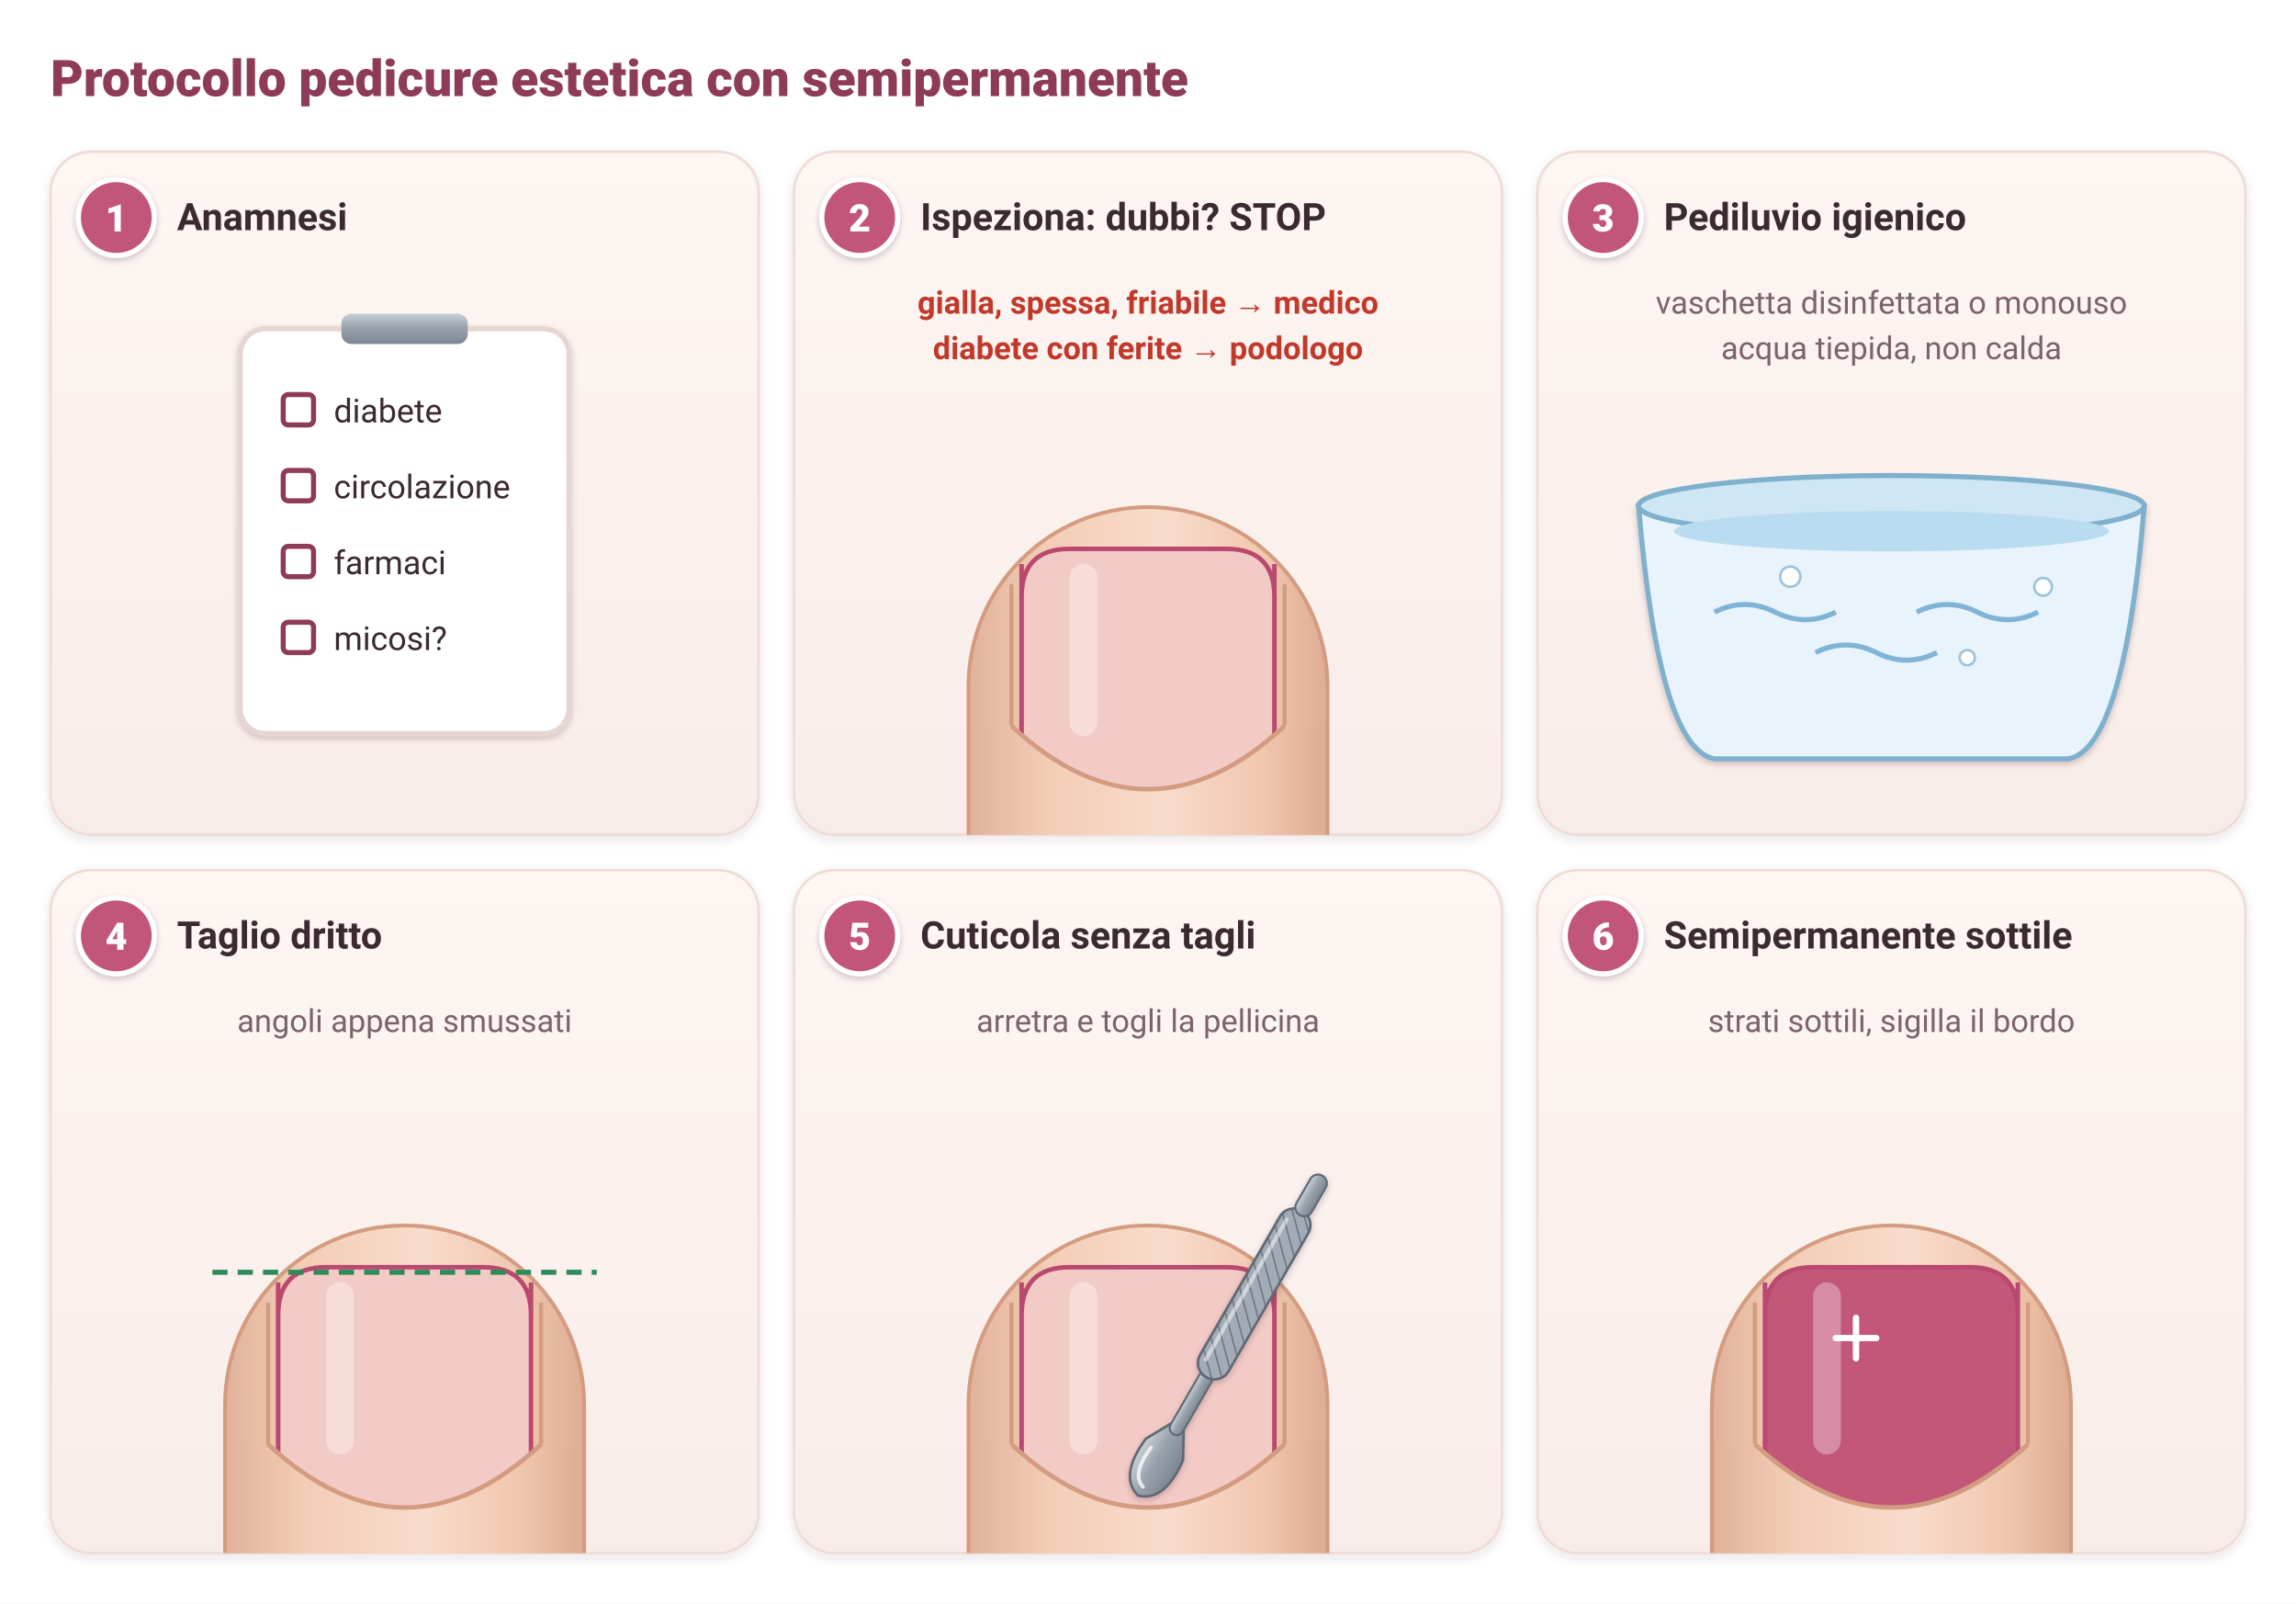
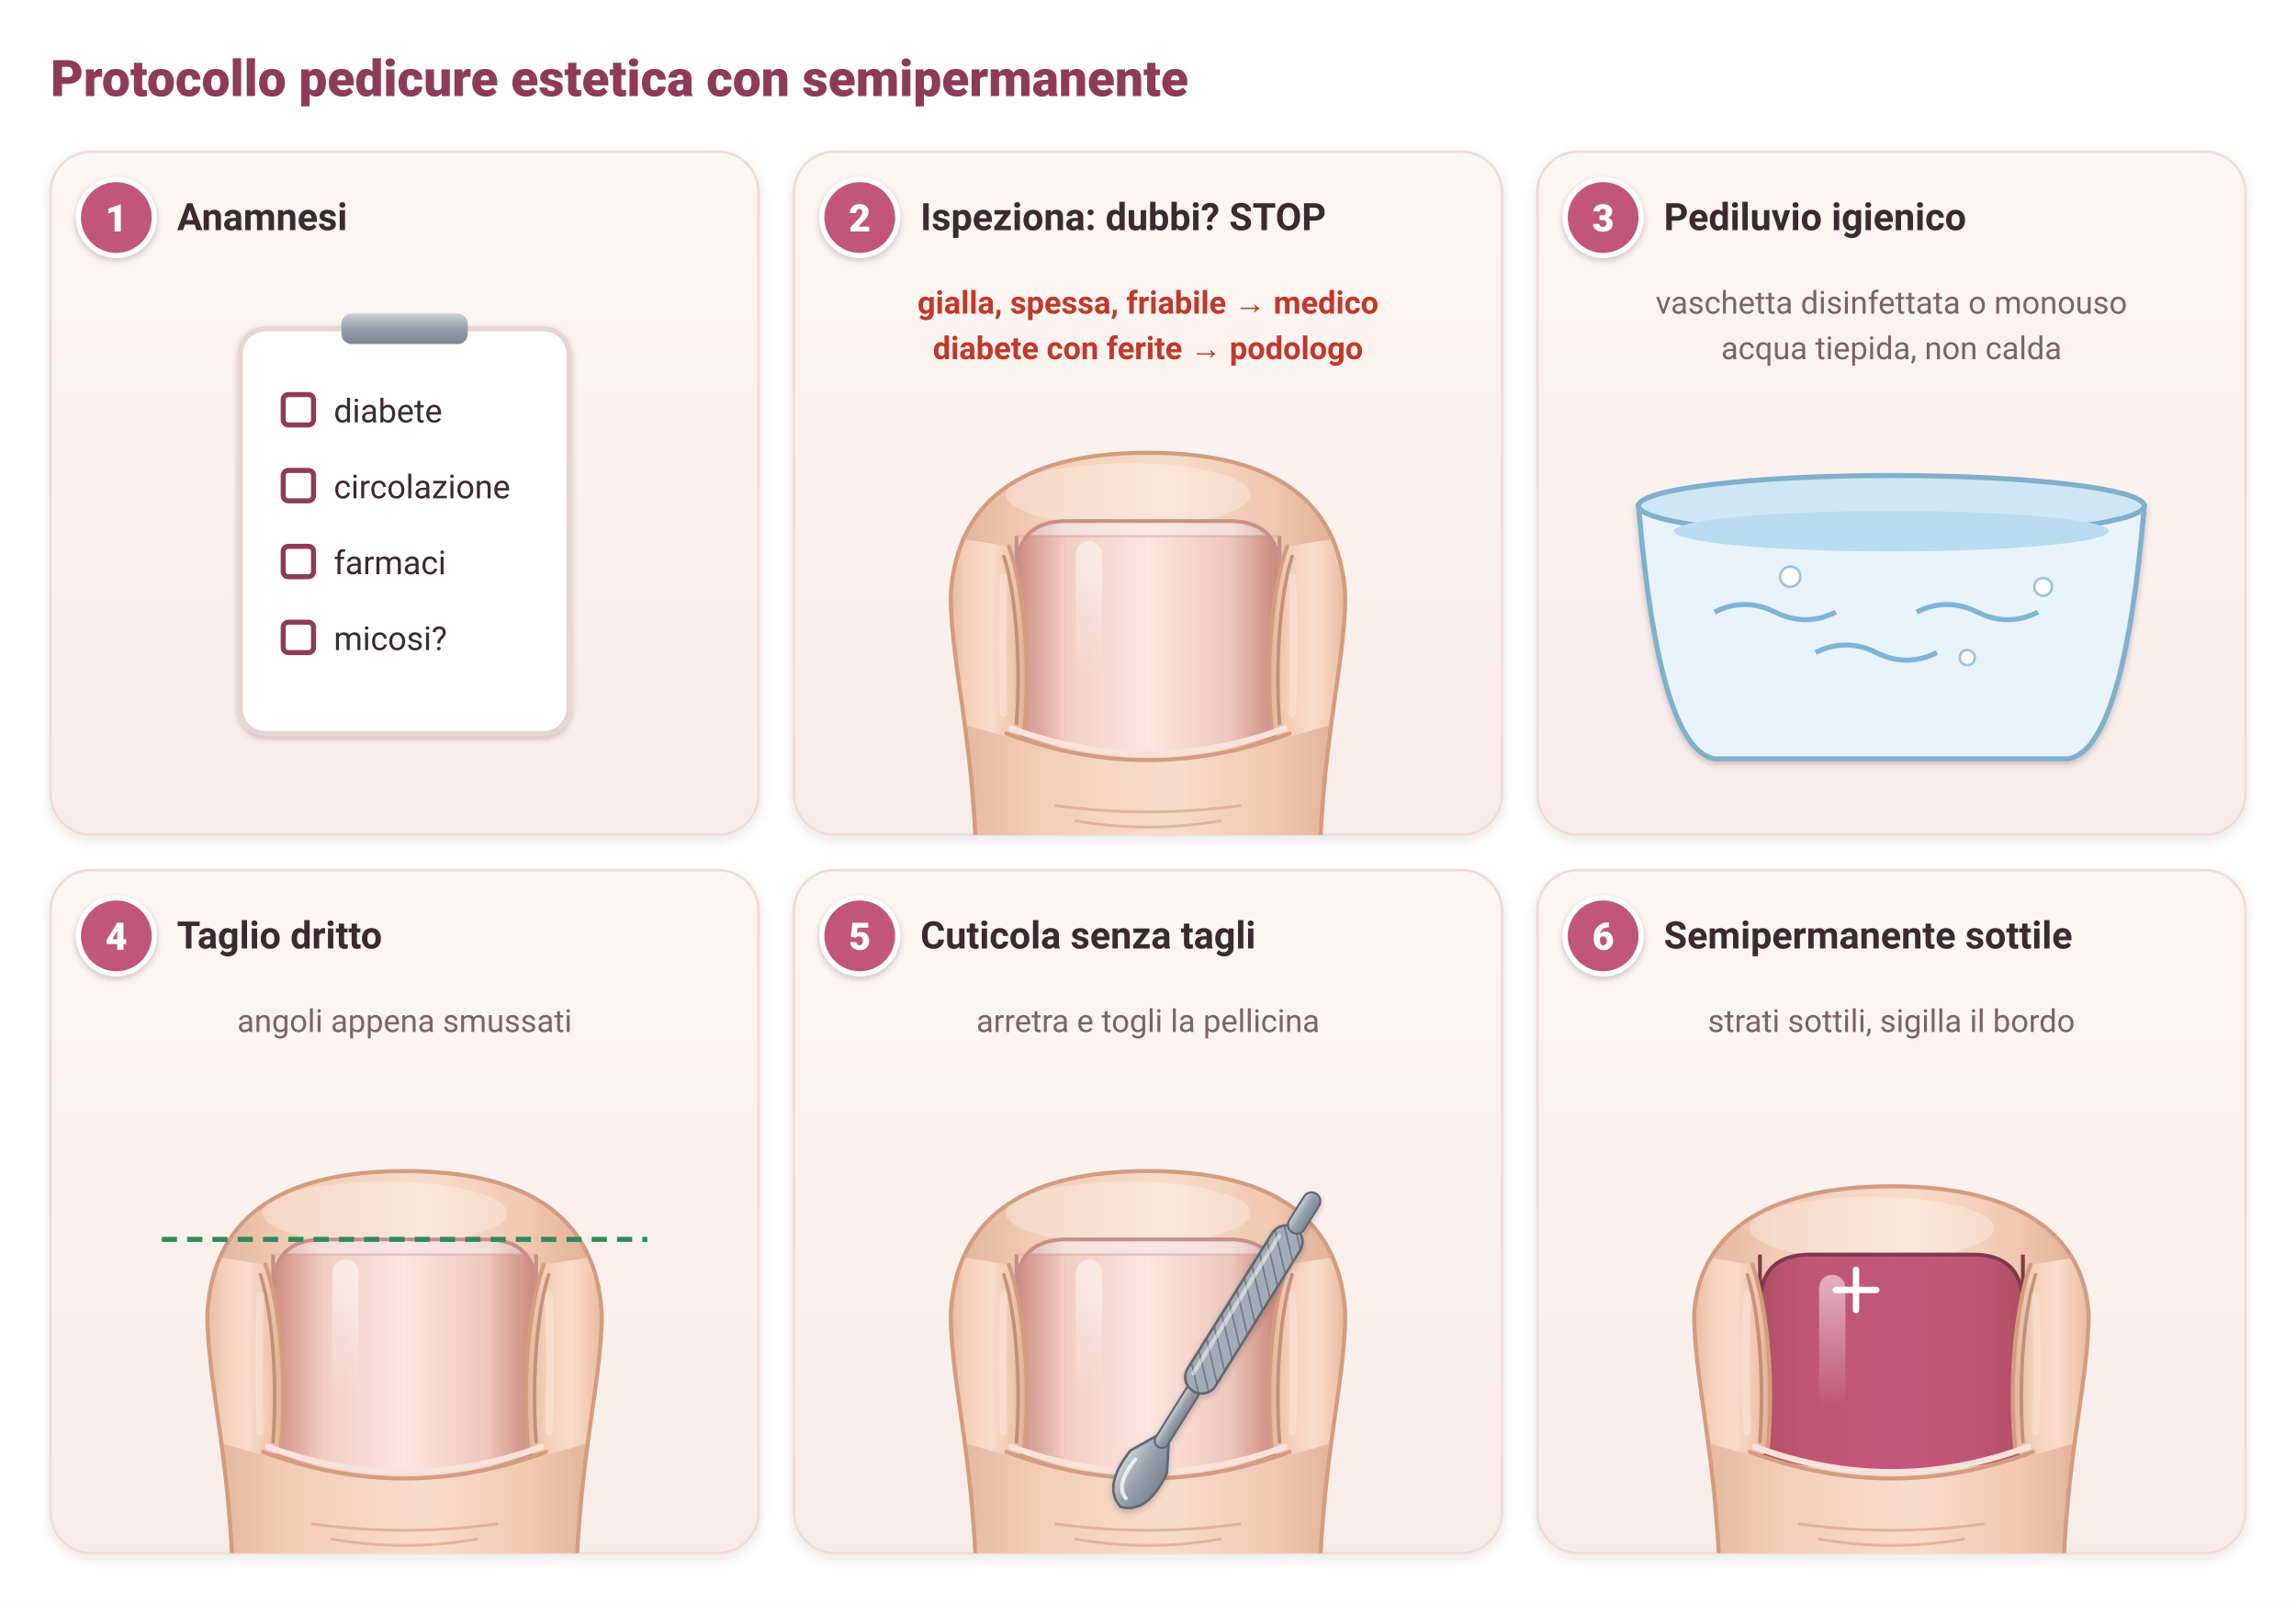
<svg xmlns="http://www.w3.org/2000/svg" viewBox="0 0 908 634" width="908" height="634" font-family="system-ui, -apple-system, 'Segoe UI', Roboto, Arial, sans-serif" role="img">
  <rect width="100%" height="100%" fill="#ffffff" />
  <defs>
    <linearGradient id="nxSkin" x1="0" y1="0" x2="1" y2="0">
      <stop offset="0" stop-color="#e2b29b" />
      <stop offset=".22" stop-color="#f3cdb6" />
      <stop offset=".55" stop-color="#f8dccb" />
      <stop offset=".82" stop-color="#f1c7af" />
      <stop offset="1" stop-color="#dfac94" />
    </linearGradient>
    <linearGradient id="nxMetal" x1="0" y1="0" x2="0" y2="1">
      <stop offset="0" stop-color="#c9d0d7" />
      <stop offset=".45" stop-color="#9aa3ad" />
      <stop offset="1" stop-color="#7c8691" />
    </linearGradient>
    <linearGradient id="nxPanel" x1="0" y1="0" x2="0" y2="1">
      <stop offset="0" stop-color="#fdf6f3" />
      <stop offset="1" stop-color="#f8ece8" />
    </linearGradient>
    <filter id="nxSh" x="-5%" y="-5%" width="110%" height="115%">
      <feDropShadow dx="0" dy="1.5" stdDeviation="2.2" flood-color="#5a2a3a" flood-opacity=".13" />
    </filter>
    <filter id="nxShS" x="-20%" y="-20%" width="140%" height="150%">
      <feDropShadow dx="0" dy="1" stdDeviation="1.2" flood-color="#3b2a30" flood-opacity=".25" />
    </filter>
  </defs>
  <defs>
    <marker id="ar" viewBox="0 0 10 10" refX="8" refY="5" markerWidth="7" markerHeight="7" orient="auto-start-reverse">
      <path d="M0,0 L10,5 L0,10 z" fill="#8e3b5a" />
    </marker>
    <marker id="arw" viewBox="0 0 10 10" refX="8" refY="5" markerWidth="7" markerHeight="7" orient="auto-start-reverse">
      <path d="M0,0 L10,5 L0,10 z" fill="#7a6369" />
    </marker>
  </defs>
  <text x="20.0" y="38.0" font-size="20" text-anchor="start" font-weight="800" fill="#8e3b5a">Protocollo pedicure estetica con semipermanente</text>
  <defs>
-     <clipPath id="p202">
+     <clipPath id="p1">
      <rect x="20" y="60" width="280" height="270" rx="16" />
    </clipPath>
  </defs>
  <rect x="20" y="60" width="280" height="270" rx="16" fill="url(#nxPanel)" stroke="#efdcd6" stroke-width="1" filter="url(#nxSh)" />
  <circle cx="46" cy="86" r="15" fill="#c2577a" stroke="#fff" stroke-width="2" filter="url(#nxShS)" />
  <text x="46.0" y="91.5" font-size="15" text-anchor="middle" font-weight="800" fill="#fff">1</text>
  <text x="70.0" y="91.0" font-size="15" text-anchor="start" font-weight="700" fill="#3b2a30">Anamnesi</text>
-   <g clip-path="url(#p202)">
+   <g clip-path="url(#p1)">
    <rect x="95" y="130" width="130" height="160" rx="10" fill="#fff" stroke="#e5d6d2" stroke-width="2" filter="url(#nxShS)" />
    <rect x="135" y="124" width="50" height="12" rx="4" fill="url(#nxMetal)" />
    <rect x="112" y="156" width="12" height="12" rx="2" fill="none" stroke="#8e3b5a" stroke-width="2" />
    <text x="132.0" y="167.0" font-size="13" text-anchor="start" font-weight="400" fill="#3b2a30">diabete</text>
    <rect x="112" y="186" width="12" height="12" rx="2" fill="none" stroke="#8e3b5a" stroke-width="2" />
    <text x="132.0" y="197.0" font-size="13" text-anchor="start" font-weight="400" fill="#3b2a30">circolazione</text>
    <rect x="112" y="216" width="12" height="12" rx="2" fill="none" stroke="#8e3b5a" stroke-width="2" />
    <text x="132.0" y="227.0" font-size="13" text-anchor="start" font-weight="400" fill="#3b2a30">farmaci</text>
    <rect x="112" y="246" width="12" height="12" rx="2" fill="none" stroke="#8e3b5a" stroke-width="2" />
    <text x="132.0" y="257.0" font-size="13" text-anchor="start" font-weight="400" fill="#3b2a30">micosi?</text>
  </g>
  <defs>
-     <clipPath id="p203">
+     <clipPath id="p2">
      <rect x="314" y="60" width="280" height="270" rx="16" />
    </clipPath>
  </defs>
  <rect x="314" y="60" width="280" height="270" rx="16" fill="url(#nxPanel)" stroke="#efdcd6" stroke-width="1" filter="url(#nxSh)" />
  <circle cx="340" cy="86" r="15" fill="#c2577a" stroke="#fff" stroke-width="2" filter="url(#nxShS)" />
  <text x="340.0" y="91.5" font-size="15" text-anchor="middle" font-weight="800" fill="#fff">2</text>
  <text x="364.0" y="91.0" font-size="15" text-anchor="start" font-weight="700" fill="#3b2a30">Ispeziona: dubbi? STOP</text>
-   <g clip-path="url(#p203)">
-     <path d="M383.0,335.0 L383.0,271.5 A71.0,71.0 0 0 1 525.0,271.5 L525.0,335.0 Z" fill="url(#nxSkin)" stroke="#d39c80" stroke-width="1.5" />
-     <defs>
-       <clipPath id="c204">
-         <path d="M404.0,321.0 L504.0,321.0 L504.0,223.0 L504.0,236.0 Q504.0,217.0 485.0,217.0 L423.0,217.0 Q404.0,217.0 404.0,236.0 L404.0,223.0 Z" />
-       </clipPath>
-     </defs>
-     <path d="M404.0,321.0 L504.0,321.0 L504.0,223.0 L504.0,236.0 Q504.0,217.0 485.0,217.0 L423.0,217.0 Q404.0,217.0 404.0,236.0 L404.0,223.0 Z" fill="#f3cbc6" />
-     <path d="M398.0,227.0 Q454.0,219.0 510.0,227.0 L510.0,157.0 L398.0,157.0 Z" fill="#f3cbc6" clip-path="url(#c204)" />
-     <rect x="423.0" y="223.0" width="11.0" height="68.0" rx="5.5" fill="#fff" opacity=".32" clip-path="url(#c204)" />
-     <path d="M404.0,321.0 L504.0,321.0 L504.0,223.0 L504.0,236.0 Q504.0,217.0 485.0,217.0 L423.0,217.0 Q404.0,217.0 404.0,236.0 L404.0,223.0 Z" fill="none" stroke="#b9496f" stroke-width="1.8" />
-     <path d="M384.0,287.0 L400.0,287.0 Q454.0,337.0 508.0,287.0 L524.0,287.0 L524.0,345.0 L384.0,345.0 Z" fill="url(#nxSkin)" />
-     <path d="M400.0,287.0 Q454.0,337.0 508.0,287.0" fill="none" stroke="#d39c80" stroke-width="1.8" />
-     <path d="M400.0,287.0 L400.0,231.0" stroke="#d39c80" stroke-width="1.6" />
-     <path d="M508.0,287.0 L508.0,231.0" stroke="#d39c80" stroke-width="1.6" />
+   <g clip-path="url(#p2)">
+     <defs>
+       <linearGradient id="tn3" x1="0" y1="0" x2="1" y2="0">
+         <stop offset="0" stop-color="#eab0a4" />
+         <stop offset="0.2" stop-color="#f7d5cc" />
+         <stop offset="0.5" stop-color="#fde6df" />
+         <stop offset="0.8" stop-color="#f6d0c6" />
+         <stop offset="1" stop-color="#e6ab9f" />
+       </linearGradient>
+     </defs>
+     <defs>
+       <linearGradient id="ts4" x1="0" y1="0" x2="1" y2="0">
+         <stop offset="0" stop-color="#8a3f2e" stop-opacity="0.3" />
+         <stop offset="0.18" stop-color="#8a3f2e" stop-opacity="0.05" />
+         <stop offset="0.5" stop-color="#8a3f2e" stop-opacity="0" />
+         <stop offset="0.82" stop-color="#8a3f2e" stop-opacity="0.06" />
+         <stop offset="1" stop-color="#8a3f2e" stop-opacity="0.32" />
+       </linearGradient>
+     </defs>
+     <defs>
+       <linearGradient id="th5" x1="0" y1="0" x2="0" y2="1">
+         <stop offset="0" stop-color="#fff" stop-opacity="0.9" />
+         <stop offset="0.6" stop-color="#fff" stop-opacity="0.35" />
+         <stop offset="1" stop-color="#fff" stop-opacity="0" />
+       </linearGradient>
+     </defs>
+     <defs>
+       <clipPath id="toe6">
+         <path d="M386.4,356.0 C386.4,296.0 376.0,264.0 376.0,235.4 C378.3,194.6 408.8,179.0 454.0,179.0 C499.2,179.0 529.7,194.6 532.0,235.4 C532.0,264.0 521.6,296.0 521.6,356.0 C481.0,366.0 427.0,366.0 386.4,356.0 Z" />
+       </clipPath>
+     </defs>
+     <path d="M386.4,356.0 C386.4,296.0 376.0,264.0 376.0,235.4 C378.3,194.6 408.8,179.0 454.0,179.0 C499.2,179.0 529.7,194.6 532.0,235.4 C532.0,264.0 521.6,296.0 521.6,356.0 C481.0,366.0 427.0,366.0 386.4,356.0 Z" fill="url(#nxSkin)" />
+     <ellipse cx="446.2" cy="195.6" rx="48.4" ry="12.5" fill="#fff" opacity=".28" clip-path="url(#toe6)" />
+     <defs>
+       <clipPath id="c7">
+         <path d="M402.0,302.0 L506.0,302.0 L506.0,212.0 L506.0,225.8 Q506.0,206.0 486.2,206.0 L421.8,206.0 Q402.0,206.0 402.0,225.8 L402.0,212.0 Z" />
+       </clipPath>
+     </defs>
+     <path d="M402.0,302.0 L506.0,302.0 L506.0,212.0 L506.0,225.8 Q506.0,206.0 486.2,206.0 L421.8,206.0 Q402.0,206.0 402.0,225.8 L402.0,212.0 Z" fill="url(#tn3)" />
+     <rect x="398.0" y="196.0" width="112.0" height="16.0" fill="#fae8e5" clip-path="url(#c7)" />
+     <line x1="402.0" y1="212.0" x2="506.0" y2="212.0" stroke="#d6b3ae" stroke-width="1" stroke-linecap="round" opacity=".6" />
+     <rect x="402.0" y="202.0" width="104.0" height="102.0" fill="url(#ts4)" clip-path="url(#c7)" />
+     <rect x="425.4" y="214.0" width="10.4" height="52.1" rx="5.2" fill="url(#th5)" opacity=".6" clip-path="url(#c7)" />
+     <path d="M402.0,302.0 L506.0,302.0 L506.0,212.0 L506.0,225.8 Q506.0,206.0 486.2,206.0 L421.8,206.0 Q402.0,206.0 402.0,225.8 L402.0,212.0 Z" fill="none" stroke="#c98f88" stroke-width="1.5" />
+     <path d="M405.0,290.0 C408.0,258.2 404.0,230.0 399.0,216.0 L374.0,212.0 L374.0,306.0 Z" fill="url(#nxSkin)" clip-path="url(#toe6)" />
+     <path d="M405.0,290.0 C408.0,258.2 404.0,230.0 399.0,216.0" fill="none" stroke="#d39c80" stroke-width="1.6" stroke-linecap="round" stroke-linejoin="round" />
+     <path d="M402.0,286.0 C404.0,258.2 401.0,232.0 397.0,220.0" fill="none" stroke="#b07a62" stroke-width="1.4" stroke-linecap="round" stroke-linejoin="round" opacity=".7" />
+     <path d="M397.0,282.0 Q396.0,254.0 397.0,228.0" fill="none" stroke="#fff" stroke-width="3" stroke-linecap="round" stroke-linejoin="round" opacity=".25" />
+     <path d="M503.0,290.0 C500.0,258.2 504.0,230.0 509.0,216.0 L534.0,212.0 L534.0,306.0 Z" fill="url(#nxSkin)" clip-path="url(#toe6)" />
+     <path d="M503.0,290.0 C500.0,258.2 504.0,230.0 509.0,216.0" fill="none" stroke="#d39c80" stroke-width="1.6" stroke-linecap="round" stroke-linejoin="round" />
+     <path d="M506.0,286.0 C504.0,258.2 507.0,232.0 511.0,220.0" fill="none" stroke="#b07a62" stroke-width="1.4" stroke-linecap="round" stroke-linejoin="round" opacity=".7" />
+     <path d="M511.0,282.0 Q512.0,254.0 511.0,228.0" fill="none" stroke="#fff" stroke-width="3" stroke-linecap="round" stroke-linejoin="round" opacity=".25" />
+     <path d="M374.0,284.0 Q454.0,312.0 534.0,284.0 L534.0,376.0 L374.0,376.0 Z" fill="url(#nxSkin)" clip-path="url(#toe6)" />
+     <path d="M400.0,288.0 Q454.0,308.0 508.0,288.0" fill="none" stroke="#f7e3da" stroke-width="2.4" stroke-linecap="round" stroke-linejoin="round" />
+     <path d="M398.0,290.0 Q454.0,311.0 510.0,290.0" fill="none" stroke="#d39c80" stroke-width="1.6" stroke-linecap="round" stroke-linejoin="round" />
+     <path d="M417.6,318.5 Q454.0,323.5 490.4,318.5" fill="none" stroke="#d39c80" stroke-width="1.1" stroke-linecap="round" stroke-linejoin="round" opacity=".6" />
+     <path d="M425.4,324.5 Q454.0,329.5 482.6,324.5" fill="none" stroke="#d39c80" stroke-width="1.1" stroke-linecap="round" stroke-linejoin="round" opacity=".6" />
+     <path d="M386.4,356.0 C386.4,296.0 376.0,264.0 376.0,235.4 C378.3,194.6 408.8,179.0 454.0,179.0 C499.2,179.0 529.7,194.6 532.0,235.4 C532.0,264.0 521.6,296.0 521.6,356.0 C481.0,366.0 427.0,366.0 386.4,356.0 Z" fill="none" stroke="#d39c80" stroke-width="1.6" />
    <text x="454.0" y="124.0" font-size="12.5" text-anchor="middle" font-weight="700" fill="#c0392b">gialla, spessa, friabile → medico</text>
    <text x="454.0" y="142.0" font-size="12.5" text-anchor="middle" font-weight="700" fill="#c0392b">diabete con ferite → podologo</text>
  </g>
  <defs>
-     <clipPath id="p205">
+     <clipPath id="p8">
      <rect x="608" y="60" width="280" height="270" rx="16" />
    </clipPath>
  </defs>
  <rect x="608" y="60" width="280" height="270" rx="16" fill="url(#nxPanel)" stroke="#efdcd6" stroke-width="1" filter="url(#nxSh)" />
  <circle cx="634" cy="86" r="15" fill="#c2577a" stroke="#fff" stroke-width="2" filter="url(#nxShS)" />
  <text x="634.0" y="91.5" font-size="15" text-anchor="middle" font-weight="800" fill="#fff">3</text>
  <text x="658.0" y="91.0" font-size="15" text-anchor="start" font-weight="700" fill="#3b2a30">Pediluvio igienico</text>
-   <g clip-path="url(#p205)">
+   <g clip-path="url(#p8)">
    <text x="748.0" y="124.0" font-size="12.5" text-anchor="middle" font-weight="400" fill="#7a6369">vaschetta disinfettata o monouso</text>
    <text x="748.0" y="142.0" font-size="12.5" text-anchor="middle" font-weight="400" fill="#7a6369">acqua tiepida, non calda</text>
    <path d="M648,200 L848,200 Q840,296 818,300 L678,300 Q656,296 648,200 Z" fill="#e8f3fb" stroke="#7fb0cc" stroke-width="2" filter="url(#nxShS)" />
    <ellipse cx="748" cy="200" rx="100" ry="12" fill="#cfe6f4" stroke="#7fb0cc" stroke-width="2" />
    <ellipse cx="748" cy="210" rx="86" ry="8" fill="#b9dcf0" />
    <path d="M678,242 q12,-6 24,0 q12,6 24,0" stroke="#7fb4d6" stroke-width="2" fill="none" />
    <path d="M718,258 q12,-6 24,0 q12,6 24,0" stroke="#7fb4d6" stroke-width="2" fill="none" />
    <path d="M758,242 q12,-6 24,0 q12,6 24,0" stroke="#7fb4d6" stroke-width="2" fill="none" />
    <circle cx="708" cy="228" r="4.0" fill="#fff" stroke="#9cc3dc" />
    <circle cx="778" cy="260" r="3.0" fill="#fff" stroke="#9cc3dc" />
    <circle cx="808" cy="232" r="3.5" fill="#fff" stroke="#9cc3dc" />
  </g>
  <defs>
-     <clipPath id="p206">
+     <clipPath id="p9">
      <rect x="20" y="344" width="280" height="270" rx="16" />
    </clipPath>
  </defs>
  <rect x="20" y="344" width="280" height="270" rx="16" fill="url(#nxPanel)" stroke="#efdcd6" stroke-width="1" filter="url(#nxSh)" />
  <circle cx="46" cy="370" r="15" fill="#c2577a" stroke="#fff" stroke-width="2" filter="url(#nxShS)" />
  <text x="46.0" y="375.5" font-size="15" text-anchor="middle" font-weight="800" fill="#fff">4</text>
  <text x="70.0" y="375.0" font-size="15" text-anchor="start" font-weight="700" fill="#3b2a30">Taglio dritto</text>
-   <g clip-path="url(#p206)">
-     <path d="M89.0,619.0 L89.0,555.5 A71.0,71.0 0 0 1 231.0,555.5 L231.0,619.0 Z" fill="url(#nxSkin)" stroke="#d39c80" stroke-width="1.5" />
-     <defs>
-       <clipPath id="c207">
-         <path d="M110.0,605.0 L210.0,605.0 L210.0,507.0 L210.0,520.0 Q210.0,501.0 191.0,501.0 L129.0,501.0 Q110.0,501.0 110.0,520.0 L110.0,507.0 Z" />
-       </clipPath>
-     </defs>
-     <path d="M110.0,605.0 L210.0,605.0 L210.0,507.0 L210.0,520.0 Q210.0,501.0 191.0,501.0 L129.0,501.0 Q110.0,501.0 110.0,520.0 L110.0,507.0 Z" fill="#f3cbc6" />
-     <path d="M104.0,511.0 Q160.0,503.0 216.0,511.0 L216.0,441.0 L104.0,441.0 Z" fill="#f3cbc6" clip-path="url(#c207)" />
-     <rect x="129.0" y="507.0" width="11.0" height="68.0" rx="5.5" fill="#fff" opacity=".32" clip-path="url(#c207)" />
-     <path d="M110.0,605.0 L210.0,605.0 L210.0,507.0 L210.0,520.0 Q210.0,501.0 191.0,501.0 L129.0,501.0 Q110.0,501.0 110.0,520.0 L110.0,507.0 Z" fill="none" stroke="#b9496f" stroke-width="1.8" />
-     <path d="M90.0,571.0 L106.0,571.0 Q160.0,621.0 214.0,571.0 L230.0,571.0 L230.0,629.0 L90.0,629.0 Z" fill="url(#nxSkin)" />
-     <path d="M106.0,571.0 Q160.0,621.0 214.0,571.0" fill="none" stroke="#d39c80" stroke-width="1.8" />
-     <path d="M106.0,571.0 L106.0,515.0" stroke="#d39c80" stroke-width="1.6" />
-     <path d="M214.0,571.0 L214.0,515.0" stroke="#d39c80" stroke-width="1.6" />
-     <line x1="84" y1="503" x2="236" y2="503" stroke="#2f8a5b" stroke-width="2" stroke-dasharray="6 4" />
+   <g clip-path="url(#p9)">
+     <defs>
+       <linearGradient id="tn10" x1="0" y1="0" x2="1" y2="0">
+         <stop offset="0" stop-color="#eab0a4" />
+         <stop offset="0.2" stop-color="#f7d5cc" />
+         <stop offset="0.5" stop-color="#fde6df" />
+         <stop offset="0.8" stop-color="#f6d0c6" />
+         <stop offset="1" stop-color="#e6ab9f" />
+       </linearGradient>
+     </defs>
+     <defs>
+       <linearGradient id="ts11" x1="0" y1="0" x2="1" y2="0">
+         <stop offset="0" stop-color="#8a3f2e" stop-opacity="0.3" />
+         <stop offset="0.18" stop-color="#8a3f2e" stop-opacity="0.05" />
+         <stop offset="0.5" stop-color="#8a3f2e" stop-opacity="0" />
+         <stop offset="0.82" stop-color="#8a3f2e" stop-opacity="0.06" />
+         <stop offset="1" stop-color="#8a3f2e" stop-opacity="0.32" />
+       </linearGradient>
+     </defs>
+     <defs>
+       <linearGradient id="th12" x1="0" y1="0" x2="0" y2="1">
+         <stop offset="0" stop-color="#fff" stop-opacity="0.9" />
+         <stop offset="0.6" stop-color="#fff" stop-opacity="0.35" />
+         <stop offset="1" stop-color="#fff" stop-opacity="0" />
+       </linearGradient>
+     </defs>
+     <defs>
+       <clipPath id="toe13">
+         <path d="M92.4,640.0 C92.4,580.0 82.0,548.0 82.0,519.4 C84.3,478.6 114.8,463.0 160.0,463.0 C205.2,463.0 235.7,478.6 238.0,519.4 C238.0,548.0 227.6,580.0 227.6,640.0 C187.0,650.0 133.0,650.0 92.4,640.0 Z" />
+       </clipPath>
+     </defs>
+     <path d="M92.4,640.0 C92.4,580.0 82.0,548.0 82.0,519.4 C84.3,478.6 114.8,463.0 160.0,463.0 C205.2,463.0 235.7,478.6 238.0,519.4 C238.0,548.0 227.6,580.0 227.6,640.0 C187.0,650.0 133.0,650.0 92.4,640.0 Z" fill="url(#nxSkin)" />
+     <ellipse cx="152.2" cy="479.6" rx="48.4" ry="12.5" fill="#fff" opacity=".28" clip-path="url(#toe13)" />
+     <defs>
+       <clipPath id="c14">
+         <path d="M108.0,586.0 L212.0,586.0 L212.0,496.0 L212.0,509.8 Q212.0,490.0 192.2,490.0 L127.8,490.0 Q108.0,490.0 108.0,509.8 L108.0,496.0 Z" />
+       </clipPath>
+     </defs>
+     <path d="M108.0,586.0 L212.0,586.0 L212.0,496.0 L212.0,509.8 Q212.0,490.0 192.2,490.0 L127.8,490.0 Q108.0,490.0 108.0,509.8 L108.0,496.0 Z" fill="url(#tn10)" />
+     <rect x="104.0" y="480.0" width="112.0" height="16.0" fill="#fae8e5" clip-path="url(#c14)" />
+     <line x1="108.0" y1="496.0" x2="212.0" y2="496.0" stroke="#d6b3ae" stroke-width="1" stroke-linecap="round" opacity=".6" />
+     <rect x="108.0" y="486.0" width="104.0" height="102.0" fill="url(#ts11)" clip-path="url(#c14)" />
+     <rect x="131.4" y="498.0" width="10.4" height="52.1" rx="5.2" fill="url(#th12)" opacity=".6" clip-path="url(#c14)" />
+     <path d="M108.0,586.0 L212.0,586.0 L212.0,496.0 L212.0,509.8 Q212.0,490.0 192.2,490.0 L127.8,490.0 Q108.0,490.0 108.0,509.8 L108.0,496.0 Z" fill="none" stroke="#c98f88" stroke-width="1.5" />
+     <path d="M111.0,574.0 C114.0,542.2 110.0,514.0 105.0,500.0 L80.0,496.0 L80.0,590.0 Z" fill="url(#nxSkin)" clip-path="url(#toe13)" />
+     <path d="M111.0,574.0 C114.0,542.2 110.0,514.0 105.0,500.0" fill="none" stroke="#d39c80" stroke-width="1.6" stroke-linecap="round" stroke-linejoin="round" />
+     <path d="M108.0,570.0 C110.0,542.2 107.0,516.0 103.0,504.0" fill="none" stroke="#b07a62" stroke-width="1.4" stroke-linecap="round" stroke-linejoin="round" opacity=".7" />
+     <path d="M103.0,566.0 Q102.0,538.0 103.0,512.0" fill="none" stroke="#fff" stroke-width="3" stroke-linecap="round" stroke-linejoin="round" opacity=".25" />
+     <path d="M209.0,574.0 C206.0,542.2 210.0,514.0 215.0,500.0 L240.0,496.0 L240.0,590.0 Z" fill="url(#nxSkin)" clip-path="url(#toe13)" />
+     <path d="M209.0,574.0 C206.0,542.2 210.0,514.0 215.0,500.0" fill="none" stroke="#d39c80" stroke-width="1.6" stroke-linecap="round" stroke-linejoin="round" />
+     <path d="M212.0,570.0 C210.0,542.2 213.0,516.0 217.0,504.0" fill="none" stroke="#b07a62" stroke-width="1.4" stroke-linecap="round" stroke-linejoin="round" opacity=".7" />
+     <path d="M217.0,566.0 Q218.0,538.0 217.0,512.0" fill="none" stroke="#fff" stroke-width="3" stroke-linecap="round" stroke-linejoin="round" opacity=".25" />
+     <path d="M80.0,568.0 Q160.0,596.0 240.0,568.0 L240.0,660.0 L80.0,660.0 Z" fill="url(#nxSkin)" clip-path="url(#toe13)" />
+     <path d="M106.0,572.0 Q160.0,592.0 214.0,572.0" fill="none" stroke="#f7e3da" stroke-width="2.4" stroke-linecap="round" stroke-linejoin="round" />
+     <path d="M104.0,574.0 Q160.0,595.0 216.0,574.0" fill="none" stroke="#d39c80" stroke-width="1.6" stroke-linecap="round" stroke-linejoin="round" />
+     <path d="M123.6,602.5 Q160.0,607.5 196.4,602.5" fill="none" stroke="#d39c80" stroke-width="1.1" stroke-linecap="round" stroke-linejoin="round" opacity=".6" />
+     <path d="M131.4,608.5 Q160.0,613.5 188.6,608.5" fill="none" stroke="#d39c80" stroke-width="1.1" stroke-linecap="round" stroke-linejoin="round" opacity=".6" />
+     <path d="M92.4,640.0 C92.4,580.0 82.0,548.0 82.0,519.4 C84.3,478.6 114.8,463.0 160.0,463.0 C205.2,463.0 235.7,478.6 238.0,519.4 C238.0,548.0 227.6,580.0 227.6,640.0 C187.0,650.0 133.0,650.0 92.4,640.0 Z" fill="none" stroke="#d39c80" stroke-width="1.6" />
+     <line x1="64" y1="490" x2="256" y2="490" stroke="#2f8a5b" stroke-width="2" stroke-dasharray="6 4" />
    <text x="160.0" y="408.0" font-size="12.5" text-anchor="middle" font-weight="400" fill="#7a6369">angoli appena smussati</text>
  </g>
  <defs>
-     <clipPath id="p208">
+     <clipPath id="p15">
      <rect x="314" y="344" width="280" height="270" rx="16" />
    </clipPath>
  </defs>
  <rect x="314" y="344" width="280" height="270" rx="16" fill="url(#nxPanel)" stroke="#efdcd6" stroke-width="1" filter="url(#nxSh)" />
  <circle cx="340" cy="370" r="15" fill="#c2577a" stroke="#fff" stroke-width="2" filter="url(#nxShS)" />
  <text x="340.0" y="375.5" font-size="15" text-anchor="middle" font-weight="800" fill="#fff">5</text>
  <text x="364.0" y="375.0" font-size="15" text-anchor="start" font-weight="700" fill="#3b2a30">Cuticola senza tagli</text>
-   <g clip-path="url(#p208)">
-     <path d="M383.0,619.0 L383.0,555.5 A71.0,71.0 0 0 1 525.0,555.5 L525.0,619.0 Z" fill="url(#nxSkin)" stroke="#d39c80" stroke-width="1.5" />
-     <defs>
-       <clipPath id="c209">
-         <path d="M404.0,605.0 L504.0,605.0 L504.0,507.0 L504.0,520.0 Q504.0,501.0 485.0,501.0 L423.0,501.0 Q404.0,501.0 404.0,520.0 L404.0,507.0 Z" />
-       </clipPath>
-     </defs>
-     <path d="M404.0,605.0 L504.0,605.0 L504.0,507.0 L504.0,520.0 Q504.0,501.0 485.0,501.0 L423.0,501.0 Q404.0,501.0 404.0,520.0 L404.0,507.0 Z" fill="#f3cbc6" />
-     <path d="M398.0,511.0 Q454.0,503.0 510.0,511.0 L510.0,441.0 L398.0,441.0 Z" fill="#f3cbc6" clip-path="url(#c209)" />
-     <rect x="423.0" y="507.0" width="11.0" height="68.0" rx="5.5" fill="#fff" opacity=".32" clip-path="url(#c209)" />
-     <path d="M404.0,605.0 L504.0,605.0 L504.0,507.0 L504.0,520.0 Q504.0,501.0 485.0,501.0 L423.0,501.0 Q404.0,501.0 404.0,520.0 L404.0,507.0 Z" fill="none" stroke="#b9496f" stroke-width="1.8" />
-     <path d="M384.0,571.0 L400.0,571.0 Q454.0,621.0 508.0,571.0 L524.0,571.0 L524.0,629.0 L384.0,629.0 Z" fill="url(#nxSkin)" />
-     <path d="M400.0,571.0 Q454.0,621.0 508.0,571.0" fill="none" stroke="#d39c80" stroke-width="1.8" />
-     <path d="M400.0,571.0 L400.0,515.0" stroke="#d39c80" stroke-width="1.6" />
-     <path d="M508.0,571.0 L508.0,515.0" stroke="#d39c80" stroke-width="1.6" />
+   <g clip-path="url(#p15)">
+     <defs>
+       <linearGradient id="tn16" x1="0" y1="0" x2="1" y2="0">
+         <stop offset="0" stop-color="#eab0a4" />
+         <stop offset="0.2" stop-color="#f7d5cc" />
+         <stop offset="0.5" stop-color="#fde6df" />
+         <stop offset="0.8" stop-color="#f6d0c6" />
+         <stop offset="1" stop-color="#e6ab9f" />
+       </linearGradient>
+     </defs>
+     <defs>
+       <linearGradient id="ts17" x1="0" y1="0" x2="1" y2="0">
+         <stop offset="0" stop-color="#8a3f2e" stop-opacity="0.3" />
+         <stop offset="0.18" stop-color="#8a3f2e" stop-opacity="0.05" />
+         <stop offset="0.5" stop-color="#8a3f2e" stop-opacity="0" />
+         <stop offset="0.82" stop-color="#8a3f2e" stop-opacity="0.06" />
+         <stop offset="1" stop-color="#8a3f2e" stop-opacity="0.32" />
+       </linearGradient>
+     </defs>
+     <defs>
+       <linearGradient id="th18" x1="0" y1="0" x2="0" y2="1">
+         <stop offset="0" stop-color="#fff" stop-opacity="0.9" />
+         <stop offset="0.6" stop-color="#fff" stop-opacity="0.35" />
+         <stop offset="1" stop-color="#fff" stop-opacity="0" />
+       </linearGradient>
+     </defs>
+     <defs>
+       <clipPath id="toe19">
+         <path d="M386.4,640.0 C386.4,580.0 376.0,548.0 376.0,519.4 C378.3,478.6 408.8,463.0 454.0,463.0 C499.2,463.0 529.7,478.6 532.0,519.4 C532.0,548.0 521.6,580.0 521.6,640.0 C481.0,650.0 427.0,650.0 386.4,640.0 Z" />
+       </clipPath>
+     </defs>
+     <path d="M386.4,640.0 C386.4,580.0 376.0,548.0 376.0,519.4 C378.3,478.6 408.8,463.0 454.0,463.0 C499.2,463.0 529.7,478.6 532.0,519.4 C532.0,548.0 521.6,580.0 521.6,640.0 C481.0,650.0 427.0,650.0 386.4,640.0 Z" fill="url(#nxSkin)" />
+     <ellipse cx="446.2" cy="479.6" rx="48.4" ry="12.5" fill="#fff" opacity=".28" clip-path="url(#toe19)" />
+     <defs>
+       <clipPath id="c20">
+         <path d="M402.0,586.0 L506.0,586.0 L506.0,496.0 L506.0,509.8 Q506.0,490.0 486.2,490.0 L421.8,490.0 Q402.0,490.0 402.0,509.8 L402.0,496.0 Z" />
+       </clipPath>
+     </defs>
+     <path d="M402.0,586.0 L506.0,586.0 L506.0,496.0 L506.0,509.8 Q506.0,490.0 486.2,490.0 L421.8,490.0 Q402.0,490.0 402.0,509.8 L402.0,496.0 Z" fill="url(#tn16)" />
+     <rect x="398.0" y="480.0" width="112.0" height="16.0" fill="#fae8e5" clip-path="url(#c20)" />
+     <line x1="402.0" y1="496.0" x2="506.0" y2="496.0" stroke="#d6b3ae" stroke-width="1" stroke-linecap="round" opacity=".6" />
+     <rect x="402.0" y="486.0" width="104.0" height="102.0" fill="url(#ts17)" clip-path="url(#c20)" />
+     <rect x="425.4" y="498.0" width="10.4" height="52.1" rx="5.2" fill="url(#th18)" opacity=".6" clip-path="url(#c20)" />
+     <path d="M402.0,586.0 L506.0,586.0 L506.0,496.0 L506.0,509.8 Q506.0,490.0 486.2,490.0 L421.8,490.0 Q402.0,490.0 402.0,509.8 L402.0,496.0 Z" fill="none" stroke="#c98f88" stroke-width="1.5" />
+     <path d="M405.0,574.0 C408.0,542.2 404.0,514.0 399.0,500.0 L374.0,496.0 L374.0,590.0 Z" fill="url(#nxSkin)" clip-path="url(#toe19)" />
+     <path d="M405.0,574.0 C408.0,542.2 404.0,514.0 399.0,500.0" fill="none" stroke="#d39c80" stroke-width="1.6" stroke-linecap="round" stroke-linejoin="round" />
+     <path d="M402.0,570.0 C404.0,542.2 401.0,516.0 397.0,504.0" fill="none" stroke="#b07a62" stroke-width="1.4" stroke-linecap="round" stroke-linejoin="round" opacity=".7" />
+     <path d="M397.0,566.0 Q396.0,538.0 397.0,512.0" fill="none" stroke="#fff" stroke-width="3" stroke-linecap="round" stroke-linejoin="round" opacity=".25" />
+     <path d="M503.0,574.0 C500.0,542.2 504.0,514.0 509.0,500.0 L534.0,496.0 L534.0,590.0 Z" fill="url(#nxSkin)" clip-path="url(#toe19)" />
+     <path d="M503.0,574.0 C500.0,542.2 504.0,514.0 509.0,500.0" fill="none" stroke="#d39c80" stroke-width="1.6" stroke-linecap="round" stroke-linejoin="round" />
+     <path d="M506.0,570.0 C504.0,542.2 507.0,516.0 511.0,504.0" fill="none" stroke="#b07a62" stroke-width="1.4" stroke-linecap="round" stroke-linejoin="round" opacity=".7" />
+     <path d="M511.0,566.0 Q512.0,538.0 511.0,512.0" fill="none" stroke="#fff" stroke-width="3" stroke-linecap="round" stroke-linejoin="round" opacity=".25" />
+     <path d="M374.0,568.0 Q454.0,596.0 534.0,568.0 L534.0,660.0 L374.0,660.0 Z" fill="url(#nxSkin)" clip-path="url(#toe19)" />
+     <path d="M400.0,572.0 Q454.0,592.0 508.0,572.0" fill="none" stroke="#f7e3da" stroke-width="2.4" stroke-linecap="round" stroke-linejoin="round" />
+     <path d="M398.0,574.0 Q454.0,595.0 510.0,574.0" fill="none" stroke="#d39c80" stroke-width="1.6" stroke-linecap="round" stroke-linejoin="round" />
+     <path d="M417.6,602.5 Q454.0,607.5 490.4,602.5" fill="none" stroke="#d39c80" stroke-width="1.1" stroke-linecap="round" stroke-linejoin="round" opacity=".6" />
+     <path d="M425.4,608.5 Q454.0,613.5 482.6,608.5" fill="none" stroke="#d39c80" stroke-width="1.1" stroke-linecap="round" stroke-linejoin="round" opacity=".6" />
+     <path d="M386.4,640.0 C386.4,580.0 376.0,548.0 376.0,519.4 C378.3,478.6 408.8,463.0 454.0,463.0 C499.2,463.0 529.7,478.6 532.0,519.4 C532.0,548.0 521.6,580.0 521.6,640.0 C481.0,650.0 427.0,650.0 386.4,640.0 Z" fill="none" stroke="#d39c80" stroke-width="1.6" />
    <g filter="url(#nxShS)">
-       <g transform="translate(464.0,567.0) rotate(-60.0)">
+       <g transform="translate(458.0,572.0) rotate(-58.0)">
        <defs>
-           <pattern id="kn210" width="4" height="4" patternUnits="userSpaceOnUse" patternTransform="rotate(45)">
+           <pattern id="kn21" width="4" height="4" patternUnits="userSpaceOnUse" patternTransform="rotate(45)">
            <rect width="4" height="4" fill="#a3acb6" />
            <line x1="0" y1="0" x2="0" y2="4" stroke="#717b86" stroke-width="1.3" />
          </pattern>
        </defs>
        <path d="M3,-3 L-7,-8.5 Q-25,-10.5 -28,0 Q-25,10.5 -7,8.5 L3,3 Z" fill="url(#nxMetal)" stroke="#5f6973" stroke-width="1" />
        <path d="M-9,-5 Q-22,-6.5 -24,0" stroke="#fff" stroke-width="1.5" fill="none" opacity=".75" stroke-linecap="round" />
        <rect x="0" y="-2.8" width="28" height="5.6" rx="2.8" fill="url(#nxMetal)" stroke="#5f6973" stroke-width=".8" />
-         <rect x="26" y="-6.5" width="76.0" height="13" rx="6.5" fill="url(#kn210)" stroke="#5f6973" stroke-width="1" />
+         <rect x="26" y="-6.5" width="76.0" height="13" rx="6.5" fill="url(#kn21)" stroke="#5f6973" stroke-width="1" />
        <rect x="100.0" y="-3.5" width="18" height="7" rx="3.5" fill="url(#nxMetal)" stroke="#5f6973" stroke-width=".8" />
        <line x1="32" y1="-3.6" x2="96.0" y2="-3.6" stroke="#fff" stroke-width="1.6" opacity=".5" stroke-linecap="round" />
      </g>
    </g>
    <text x="454.0" y="408.0" font-size="12.5" text-anchor="middle" font-weight="400" fill="#7a6369">arretra e togli la pellicina</text>
  </g>
  <defs>
-     <clipPath id="p211">
+     <clipPath id="p22">
      <rect x="608" y="344" width="280" height="270" rx="16" />
    </clipPath>
  </defs>
  <rect x="608" y="344" width="280" height="270" rx="16" fill="url(#nxPanel)" stroke="#efdcd6" stroke-width="1" filter="url(#nxSh)" />
  <circle cx="634" cy="370" r="15" fill="#c2577a" stroke="#fff" stroke-width="2" filter="url(#nxShS)" />
  <text x="634.0" y="375.5" font-size="15" text-anchor="middle" font-weight="800" fill="#fff">6</text>
  <text x="658.0" y="375.0" font-size="15" text-anchor="start" font-weight="700" fill="#3b2a30">Semipermanente sottile</text>
-   <g clip-path="url(#p211)">
-     <path d="M677.0,619.0 L677.0,555.5 A71.0,71.0 0 0 1 819.0,555.5 L819.0,619.0 Z" fill="url(#nxSkin)" stroke="#d39c80" stroke-width="1.5" />
-     <defs>
-       <clipPath id="c212">
-         <path d="M698.0,605.0 L798.0,605.0 L798.0,507.0 L798.0,520.0 Q798.0,501.0 779.0,501.0 L717.0,501.0 Q698.0,501.0 698.0,520.0 L698.0,507.0 Z" />
-       </clipPath>
-     </defs>
-     <path d="M698.0,605.0 L798.0,605.0 L798.0,507.0 L798.0,520.0 Q798.0,501.0 779.0,501.0 L717.0,501.0 Q698.0,501.0 698.0,520.0 L698.0,507.0 Z" fill="#c2577a" />
-     <path d="M692.0,511.0 Q748.0,503.0 804.0,511.0 L804.0,441.0 L692.0,441.0 Z" fill="#c2577a" clip-path="url(#c212)" />
-     <rect x="717.0" y="507.0" width="11.0" height="68.0" rx="5.5" fill="#fff" opacity=".32" clip-path="url(#c212)" />
-     <path d="M698.0,605.0 L798.0,605.0 L798.0,507.0 L798.0,520.0 Q798.0,501.0 779.0,501.0 L717.0,501.0 Q698.0,501.0 698.0,520.0 L698.0,507.0 Z" fill="none" stroke="#b9496f" stroke-width="1.8" />
-     <path d="M678.0,571.0 L694.0,571.0 Q748.0,621.0 802.0,571.0 L818.0,571.0 L818.0,629.0 L678.0,629.0 Z" fill="url(#nxSkin)" />
-     <path d="M694.0,571.0 Q748.0,621.0 802.0,571.0" fill="none" stroke="#d39c80" stroke-width="1.8" />
-     <path d="M694.0,571.0 L694.0,515.0" stroke="#d39c80" stroke-width="1.6" />
-     <path d="M802.0,571.0 L802.0,515.0" stroke="#d39c80" stroke-width="1.6" />
-     <path d="M726.0,529.0 L742.0,529.0 M734.0,521.0 L734.0,537.0" stroke="#fff" stroke-width="2.5" stroke-linecap="round" />
+   <g clip-path="url(#p22)">
+     <defs>
+       <linearGradient id="tn23" x1="0" y1="0" x2="1" y2="0">
+         <stop offset="0" stop-color="#eab0a4" />
+         <stop offset="0.2" stop-color="#f7d5cc" />
+         <stop offset="0.5" stop-color="#fde6df" />
+         <stop offset="0.8" stop-color="#f6d0c6" />
+         <stop offset="1" stop-color="#e6ab9f" />
+       </linearGradient>
+     </defs>
+     <defs>
+       <linearGradient id="ts24" x1="0" y1="0" x2="1" y2="0">
+         <stop offset="0" stop-color="#8a3f2e" stop-opacity="0.3" />
+         <stop offset="0.18" stop-color="#8a3f2e" stop-opacity="0.05" />
+         <stop offset="0.5" stop-color="#8a3f2e" stop-opacity="0" />
+         <stop offset="0.82" stop-color="#8a3f2e" stop-opacity="0.06" />
+         <stop offset="1" stop-color="#8a3f2e" stop-opacity="0.32" />
+       </linearGradient>
+     </defs>
+     <defs>
+       <linearGradient id="th25" x1="0" y1="0" x2="0" y2="1">
+         <stop offset="0" stop-color="#fff" stop-opacity="0.9" />
+         <stop offset="0.6" stop-color="#fff" stop-opacity="0.35" />
+         <stop offset="1" stop-color="#fff" stop-opacity="0" />
+       </linearGradient>
+     </defs>
+     <defs>
+       <clipPath id="toe26">
+         <path d="M680.4,640.0 C680.4,580.0 670.0,548.0 670.0,519.4 C672.3,484.6 702.8,469.0 748.0,469.0 C793.2,469.0 823.7,484.6 826.0,519.4 C826.0,548.0 815.6,580.0 815.6,640.0 C775.0,650.0 721.0,650.0 680.4,640.0 Z" />
+       </clipPath>
+     </defs>
+     <path d="M680.4,640.0 C680.4,580.0 670.0,548.0 670.0,519.4 C672.3,484.6 702.8,469.0 748.0,469.0 C793.2,469.0 823.7,484.6 826.0,519.4 C826.0,548.0 815.6,580.0 815.6,640.0 C775.0,650.0 721.0,650.0 680.4,640.0 Z" fill="url(#nxSkin)" />
+     <ellipse cx="740.2" cy="485.6" rx="48.4" ry="12.5" fill="#fff" opacity=".28" clip-path="url(#toe26)" />
+     <defs>
+       <clipPath id="c27">
+         <path d="M696.0,586.0 L800.0,586.0 L800.0,496.0 L800.0,515.8 Q800.0,496.0 780.2,496.0 L715.8,496.0 Q696.0,496.0 696.0,515.8 L696.0,496.0 Z" />
+       </clipPath>
+     </defs>
+     <path d="M696.0,586.0 L800.0,586.0 L800.0,496.0 L800.0,515.8 Q800.0,496.0 780.2,496.0 L715.8,496.0 Q696.0,496.0 696.0,515.8 L696.0,496.0 Z" fill="#c2577a" />
+     <rect x="696.0" y="492.0" width="104.0" height="96.0" fill="url(#ts24)" clip-path="url(#c27)" />
+     <rect x="719.4" y="504.0" width="10.4" height="52.1" rx="5.2" fill="url(#th25)" opacity=".6" clip-path="url(#c27)" />
+     <path d="M696.0,586.0 L800.0,586.0 L800.0,496.0 L800.0,515.8 Q800.0,496.0 780.2,496.0 L715.8,496.0 Q696.0,496.0 696.0,515.8 L696.0,496.0 Z" fill="none" stroke="#7e394f" stroke-width="1.5" />
+     <path d="M699.0,574.0 C702.0,542.2 698.0,514.0 693.0,500.0 L668.0,496.0 L668.0,590.0 Z" fill="url(#nxSkin)" clip-path="url(#toe26)" />
+     <path d="M699.0,574.0 C702.0,542.2 698.0,514.0 693.0,500.0" fill="none" stroke="#d39c80" stroke-width="1.6" stroke-linecap="round" stroke-linejoin="round" />
+     <path d="M696.0,570.0 C698.0,542.2 695.0,516.0 691.0,504.0" fill="none" stroke="#b07a62" stroke-width="1.4" stroke-linecap="round" stroke-linejoin="round" opacity=".7" />
+     <path d="M691.0,566.0 Q690.0,538.0 691.0,512.0" fill="none" stroke="#fff" stroke-width="3" stroke-linecap="round" stroke-linejoin="round" opacity=".25" />
+     <path d="M797.0,574.0 C794.0,542.2 798.0,514.0 803.0,500.0 L828.0,496.0 L828.0,590.0 Z" fill="url(#nxSkin)" clip-path="url(#toe26)" />
+     <path d="M797.0,574.0 C794.0,542.2 798.0,514.0 803.0,500.0" fill="none" stroke="#d39c80" stroke-width="1.6" stroke-linecap="round" stroke-linejoin="round" />
+     <path d="M800.0,570.0 C798.0,542.2 801.0,516.0 805.0,504.0" fill="none" stroke="#b07a62" stroke-width="1.4" stroke-linecap="round" stroke-linejoin="round" opacity=".7" />
+     <path d="M805.0,566.0 Q806.0,538.0 805.0,512.0" fill="none" stroke="#fff" stroke-width="3" stroke-linecap="round" stroke-linejoin="round" opacity=".25" />
+     <path d="M668.0,568.0 Q748.0,596.0 828.0,568.0 L828.0,660.0 L668.0,660.0 Z" fill="url(#nxSkin)" clip-path="url(#toe26)" />
+     <path d="M694.0,572.0 Q748.0,592.0 802.0,572.0" fill="none" stroke="#f7e3da" stroke-width="2.4" stroke-linecap="round" stroke-linejoin="round" />
+     <path d="M692.0,574.0 Q748.0,595.0 804.0,574.0" fill="none" stroke="#d39c80" stroke-width="1.6" stroke-linecap="round" stroke-linejoin="round" />
+     <path d="M711.6,602.5 Q748.0,607.5 784.4,602.5" fill="none" stroke="#d39c80" stroke-width="1.1" stroke-linecap="round" stroke-linejoin="round" opacity=".6" />
+     <path d="M719.4,608.5 Q748.0,613.5 776.6,608.5" fill="none" stroke="#d39c80" stroke-width="1.1" stroke-linecap="round" stroke-linejoin="round" opacity=".6" />
+     <path d="M680.4,640.0 C680.4,580.0 670.0,548.0 670.0,519.4 C672.3,484.6 702.8,469.0 748.0,469.0 C793.2,469.0 823.7,484.6 826.0,519.4 C826.0,548.0 815.6,580.0 815.6,640.0 C775.0,650.0 721.0,650.0 680.4,640.0 Z" fill="none" stroke="#d39c80" stroke-width="1.6" />
+     <path d="M726.0,510.0 L742.0,510.0 M734.0,502.0 L734.0,518.0" stroke="#fff" stroke-width="2.5" stroke-linecap="round" />
    <text x="748.0" y="408.0" font-size="12.5" text-anchor="middle" font-weight="400" fill="#7a6369">strati sottili, sigilla il bordo</text>
  </g>
</svg>
